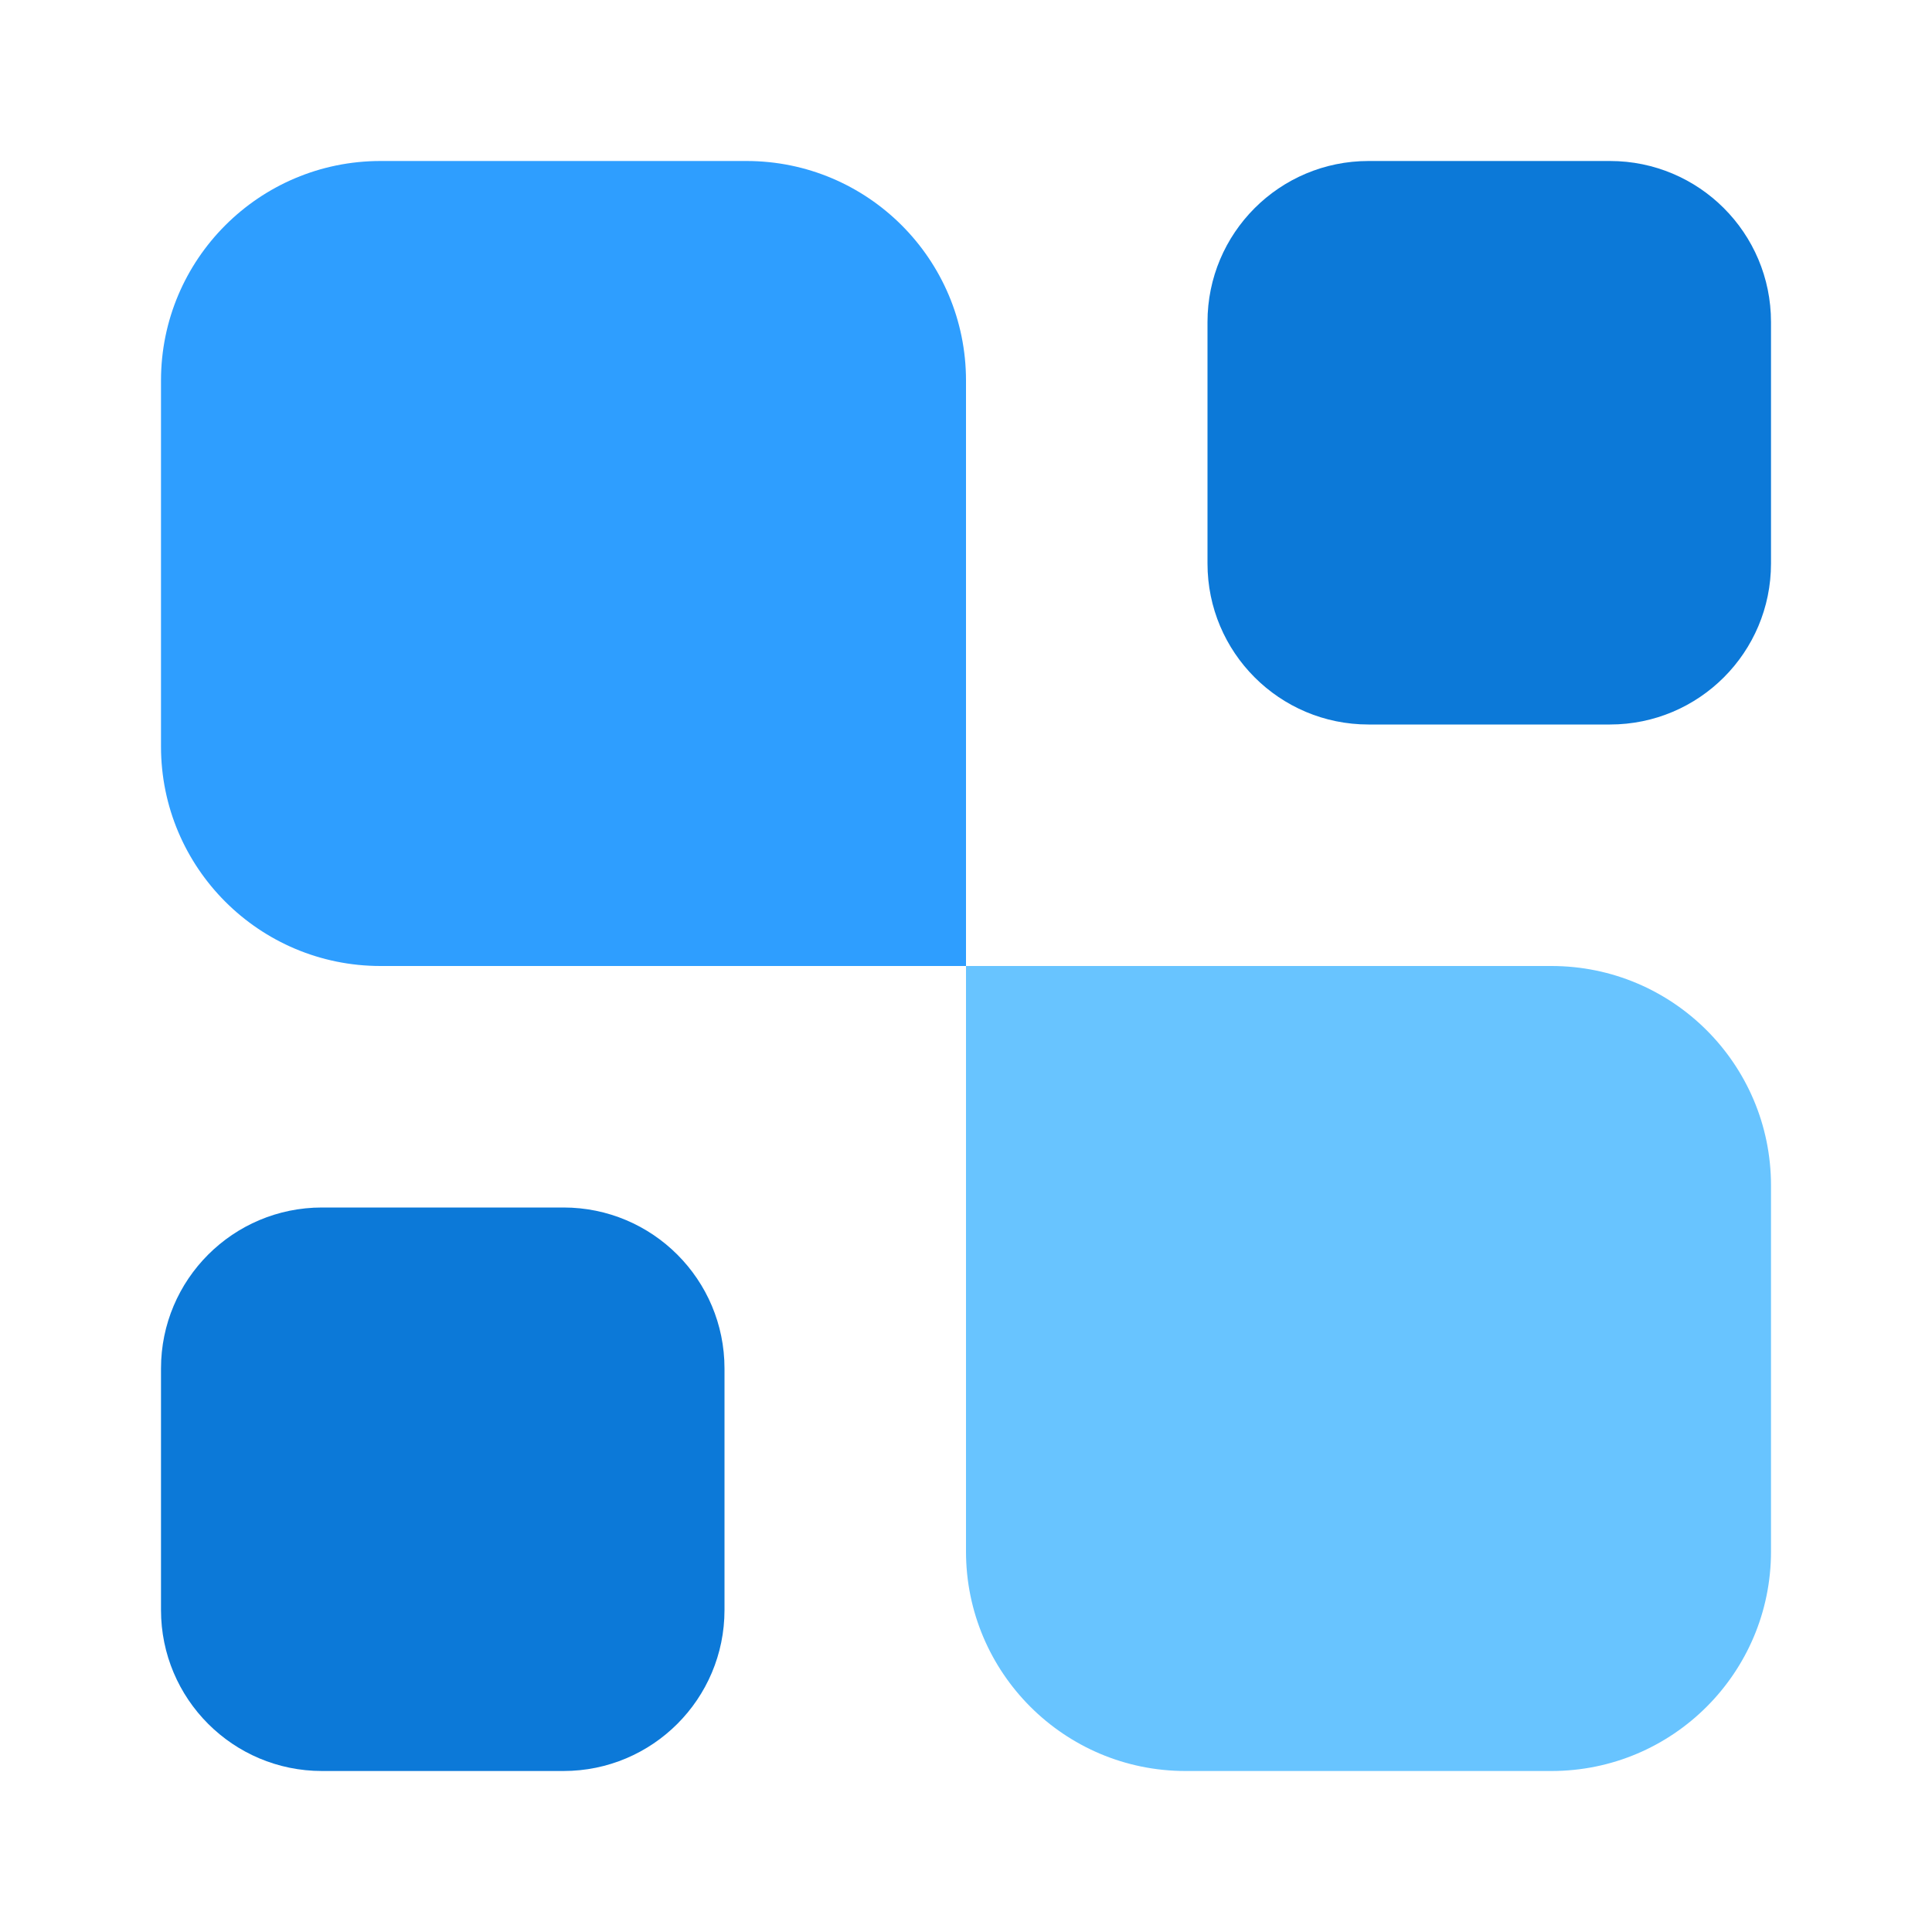
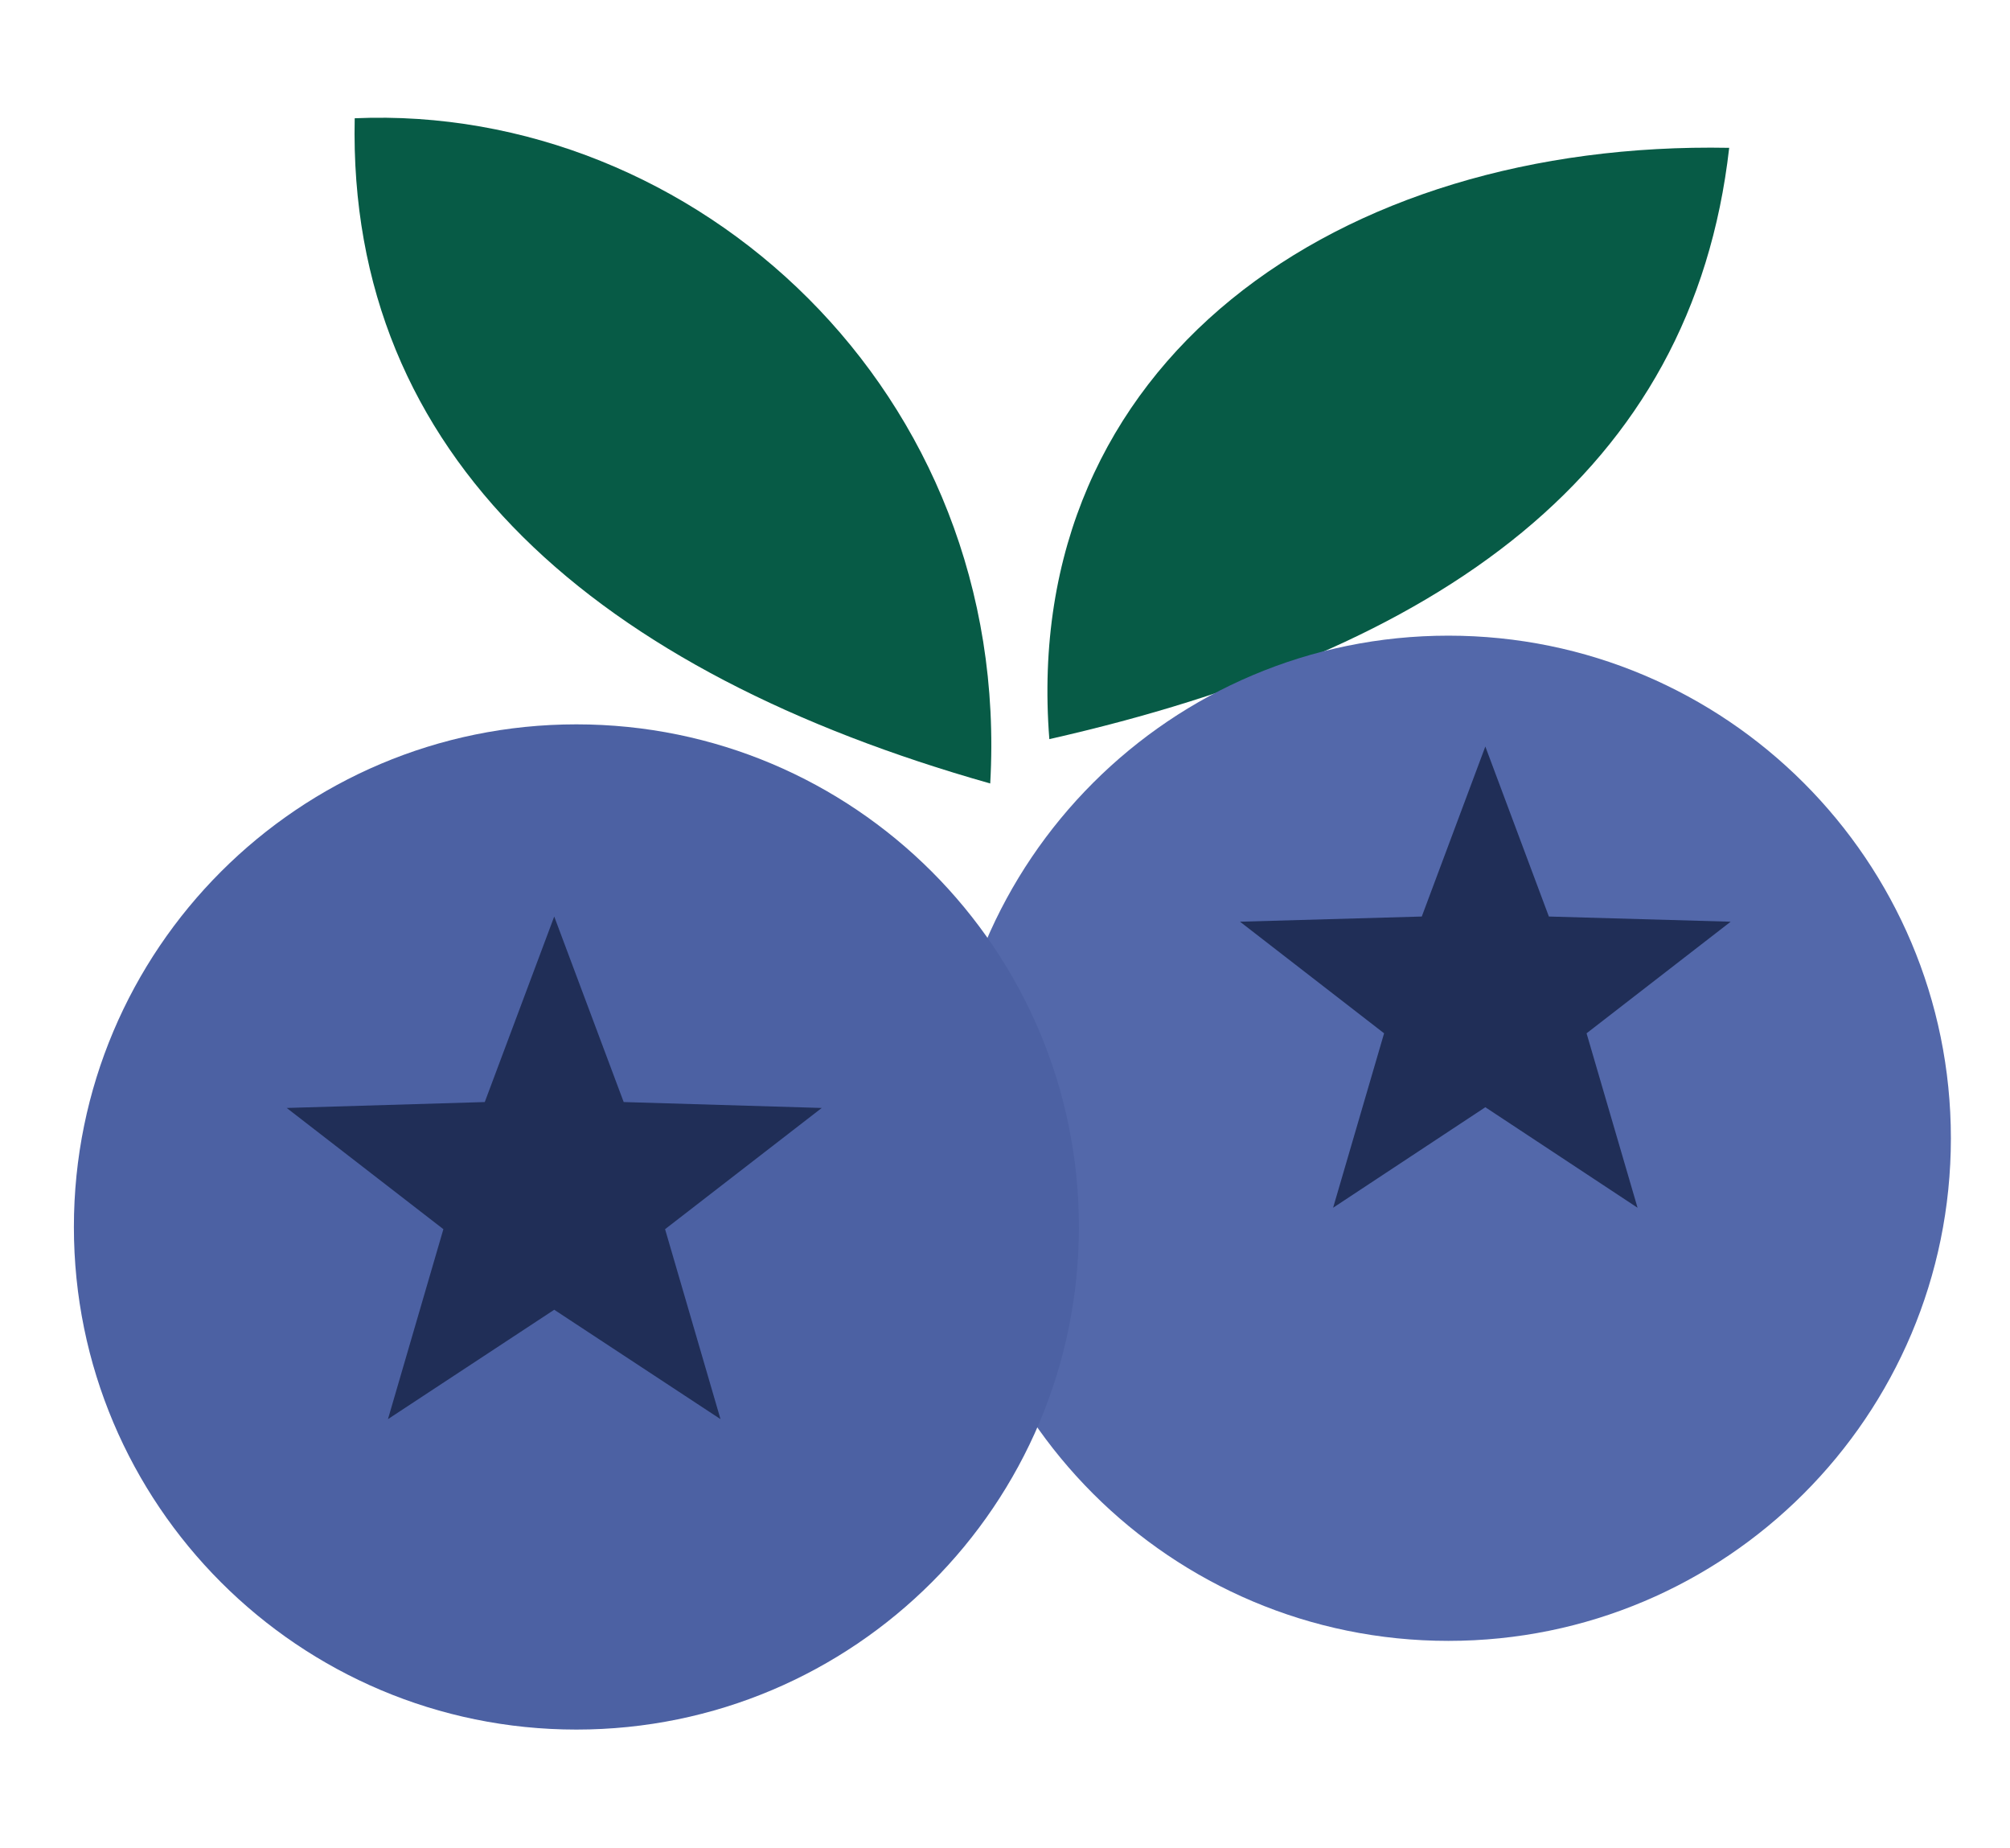
- <svg xmlns="http://www.w3.org/2000/svg" width="24" height="24" viewBox="0 0 24 24" fill="none">
-   <path d="M22 19.273C22 20.779 20.779 22 19.273 22H14.727C13.221 22 12 20.779 12 19.273V12H19.273C20.779 12 22 13.221 22 14.727V19.273Z" fill="#68C4FF" />
-   <path d="M20 2C21.105 2 22 2.895 22 4V7C22 8.105 21.105 9 20 9H17C15.895 9 15 8.105 15 7V4C15 2.895 15.895 2 17 2H20Z" fill="#0C79D8" />
-   <path d="M7 15C8.105 15 9 15.895 9 17V20C9 21.105 8.105 22 7 22H4C2.895 22 2 21.105 2 20V17C2 15.895 2.895 15 4 15H7Z" fill="#0C79D8" />
-   <path d="M12 12H4.727C3.221 12 2 10.779 2 9.273V4.727C2 3.221 3.221 2 4.727 2H9.273C10.779 2 12 3.221 12 4.727V12Z" fill="#2E9EFF" />
+ <svg xmlns="http://www.w3.org/2000/svg" width="272" height="250" viewBox="0 0 272 250" preserveAspectRatio="xMidYMid meet">
+   <g fill="#075b46">
+     <path d="M134 106C81 91 47 62 48 16C94 14 137 53 134 106Z" />
+     <path d="M142 100C138 49 181 19 234 20C229 64 195 88 142 100Z" />
+   </g>
+   <circle cx="196" cy="154" r="68" fill="#5368aa" />
+   <circle cx="78" cy="166" r="68" fill="#4c61a3" />
+   <g fill="#202e57">
+     <path d="m75 124 9.4 25.1 26.8.8-21.2 16.4 7.5 25.7L75 177.2l-22.5 14.8 7.5-25.7-21.2-16.4 26.8-.8Z" />
+     <path d="m201 101 8.6 23 24.6.7-19.5 15.1 6.9 23.6-20.6-13.6-20.6 13.6 6.9-23.6-19.5-15.1 24.6-.7Z" />
+   </g>
</svg>
